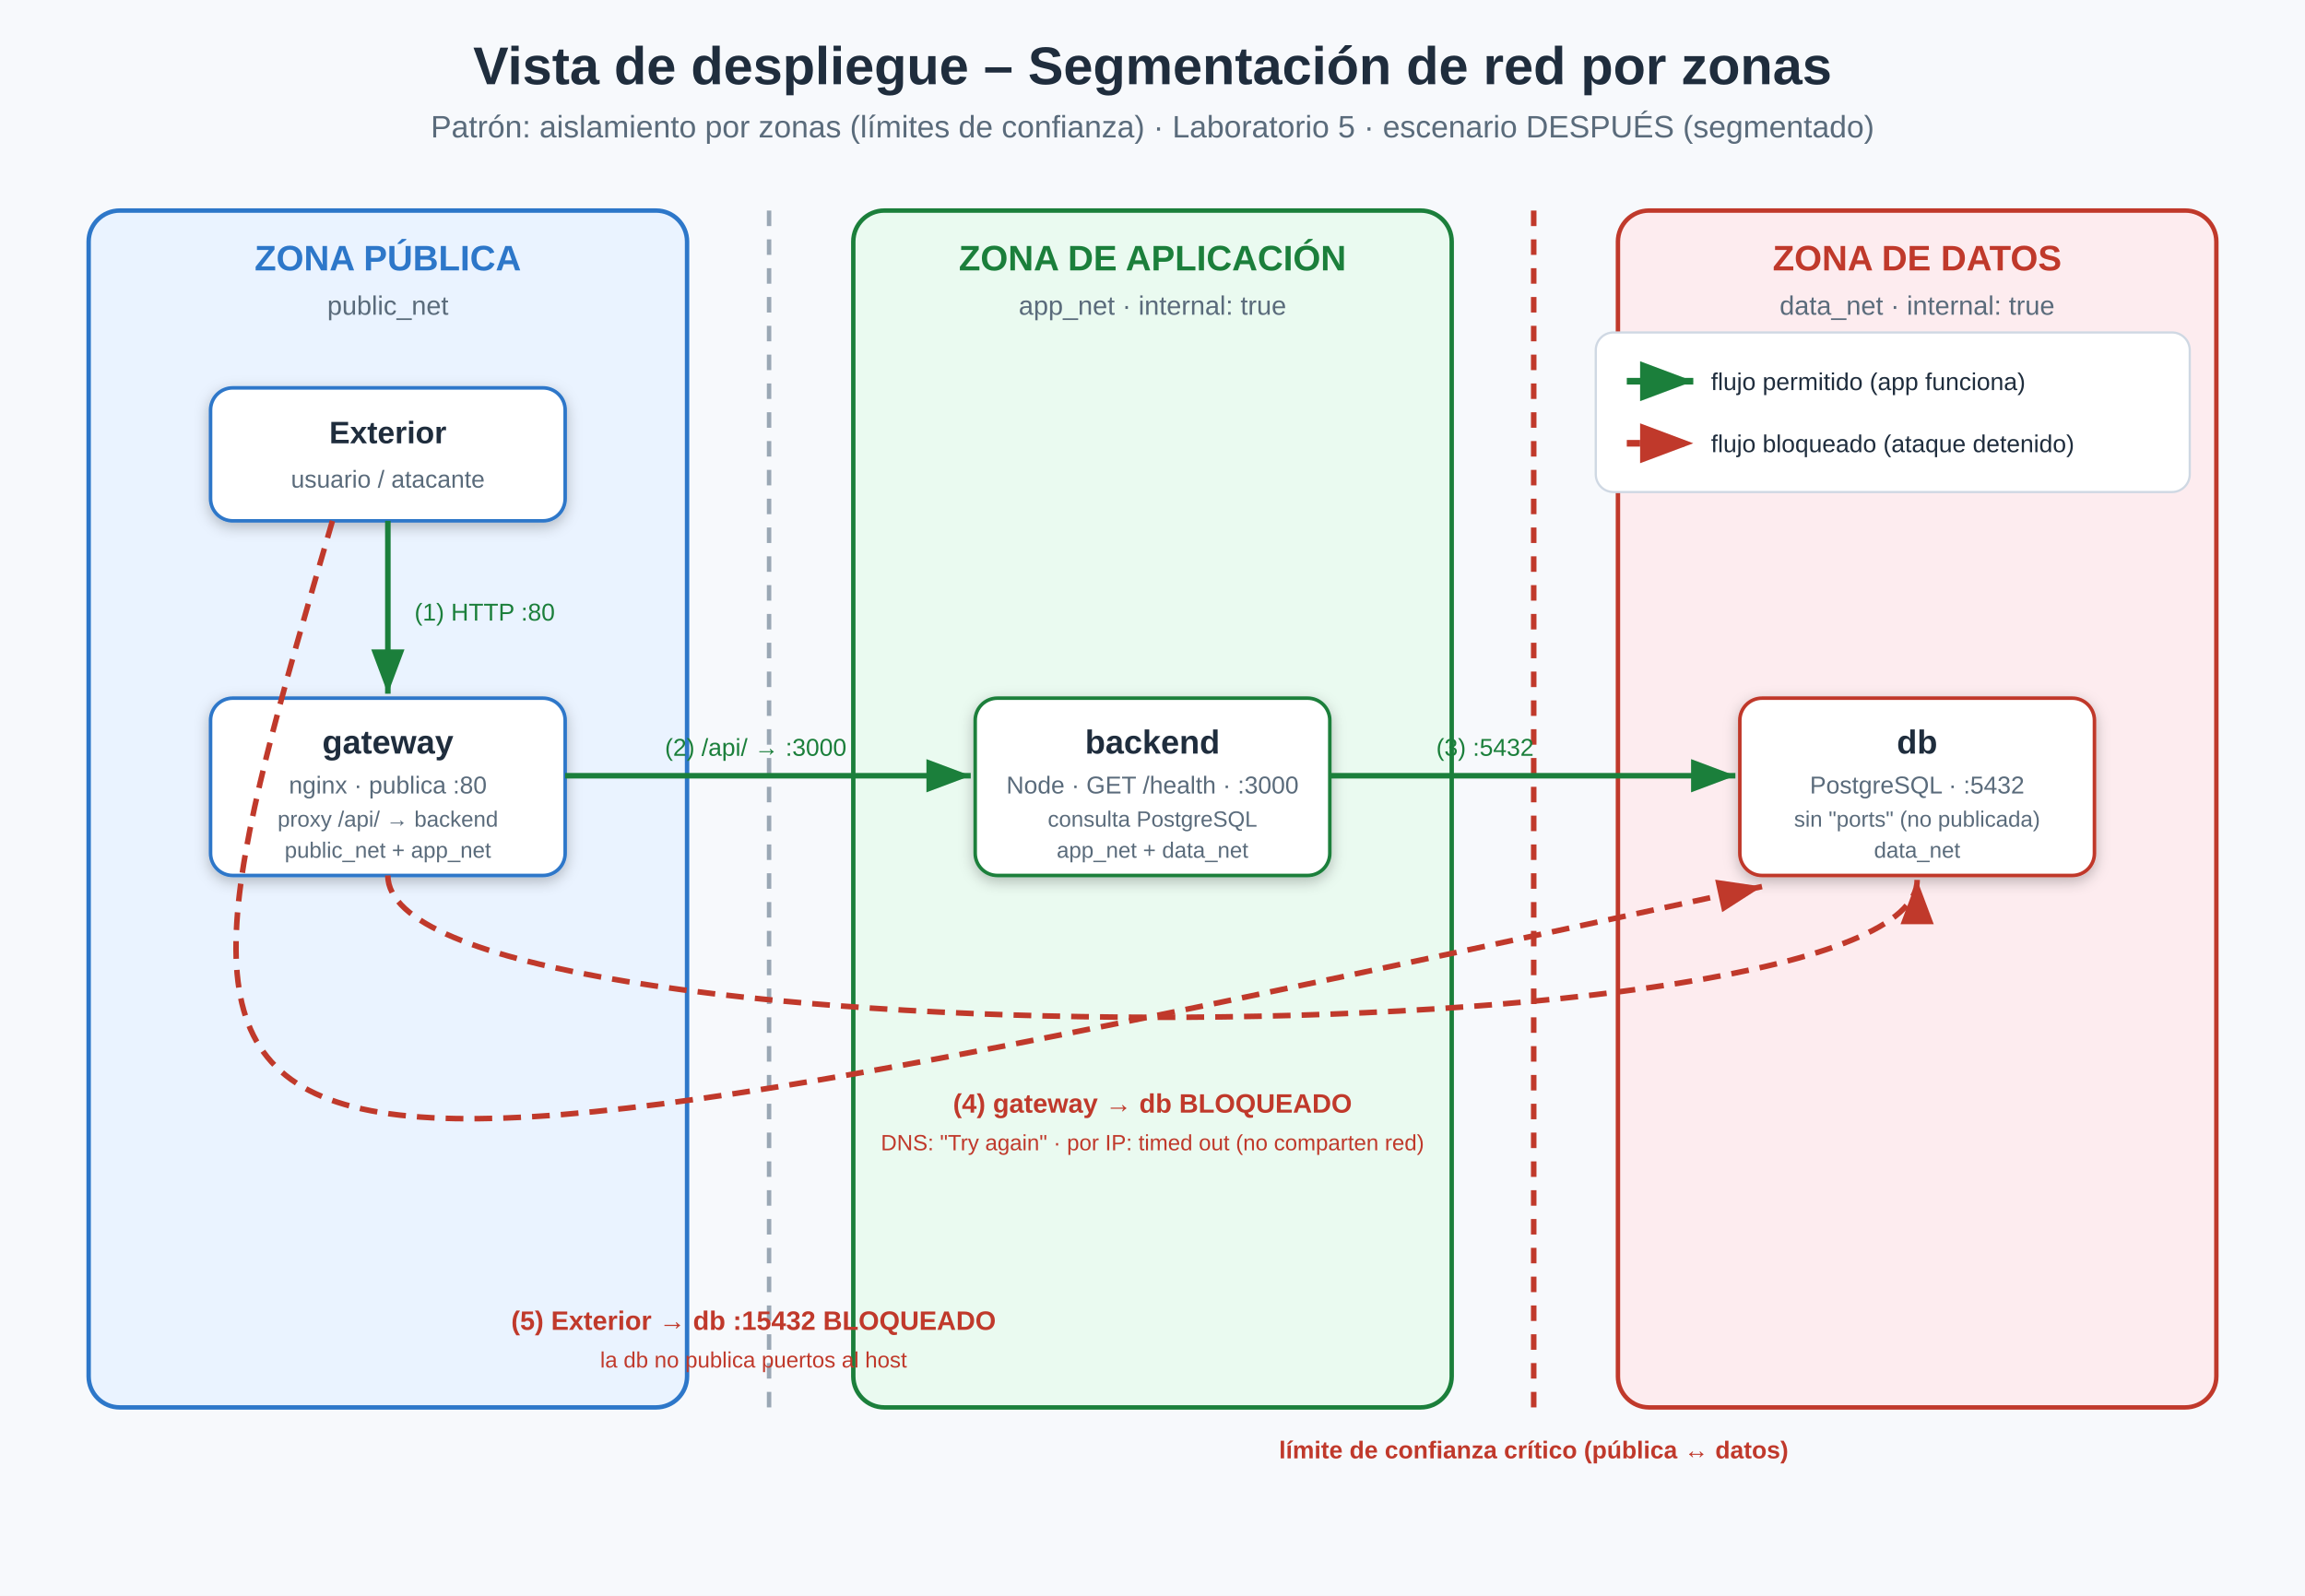
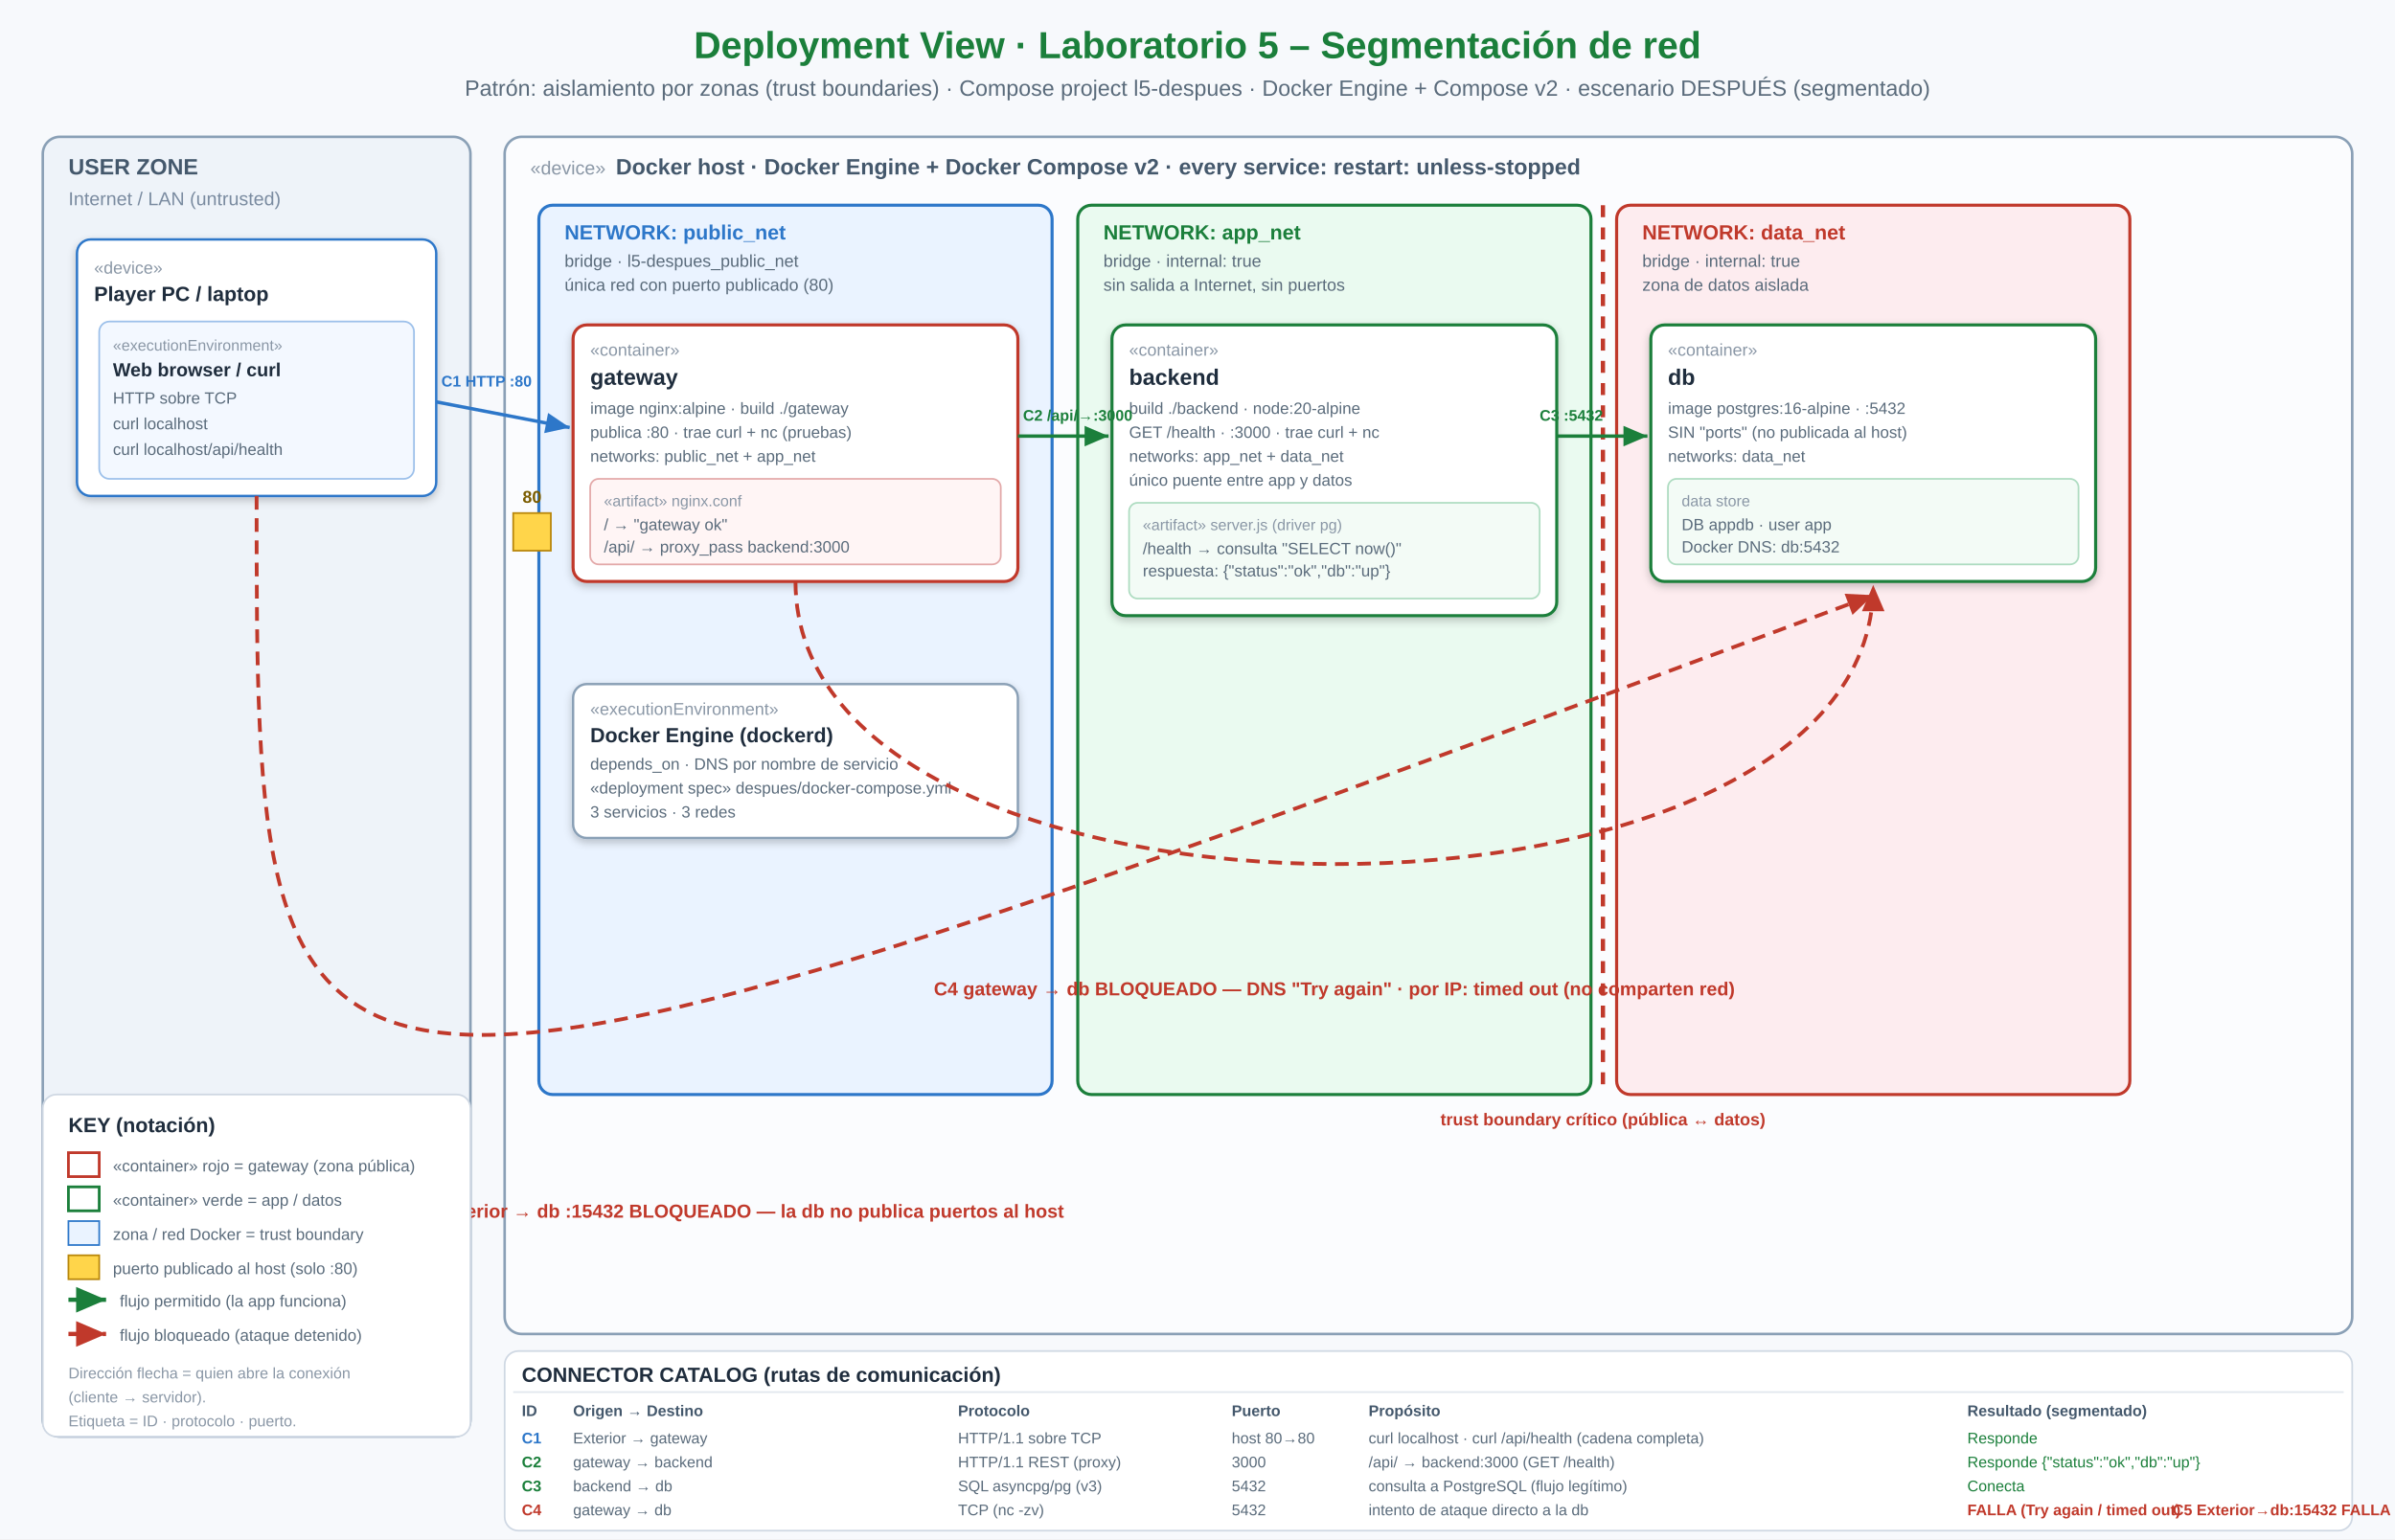
- <svg xmlns="http://www.w3.org/2000/svg" width="1040" height="720" viewBox="0 0 1040 720" font-family="Segoe UI, Arial, sans-serif">
+ <svg xmlns="http://www.w3.org/2000/svg" width="1400" height="900" viewBox="0 0 1400 900" font-family="Segoe UI, Arial, sans-serif">
  <defs>
-     <marker id="arrowGreen" markerWidth="10" markerHeight="10" refX="8" refY="3" orient="auto" markerUnits="strokeWidth">
-       <path d="M0,0 L8,3 L0,6 Z" fill="#1b7f3b" />
+     <marker id="aGreen" markerWidth="9" markerHeight="9" refX="7" refY="3" orient="auto">
+       <path d="M0,0 L7,3 L0,6 Z" fill="#1b7f3b" />
    </marker>
-     <marker id="arrowRed" markerWidth="10" markerHeight="10" refX="8" refY="3" orient="auto" markerUnits="strokeWidth">
-       <path d="M0,0 L8,3 L0,6 Z" fill="#c0392b" />
+     <marker id="aBlue" markerWidth="9" markerHeight="9" refX="7" refY="3" orient="auto">
+       <path d="M0,0 L7,3 L0,6 Z" fill="#2d77c9" />
    </marker>
-     <filter id="shadow" x="-20%" y="-20%" width="140%" height="140%">
-       <feDropShadow dx="0" dy="2" stdDeviation="3" flood-opacity="0.25" />
+     <marker id="aRed" markerWidth="9" markerHeight="9" refX="7" refY="3" orient="auto">
+       <path d="M0,0 L7,3 L0,6 Z" fill="#c0392b" />
+     </marker>
+     <filter id="sh" x="-20%" y="-20%" width="140%" height="140%">
+       <feDropShadow dx="0" dy="2" stdDeviation="2.5" flood-opacity="0.22" />
    </filter>
  </defs>
-   <rect x="0" y="0" width="1040" height="720" fill="#f7f9fc" />
-   <text x="520" y="38" text-anchor="middle" font-size="24" font-weight="700" fill="#1f2d3d">Vista de despliegue – Segmentación de red por zonas</text>
-   <text x="520" y="62" text-anchor="middle" font-size="14" fill="#5a6b7b">Patrón: aislamiento por zonas (límites de confianza) · Laboratorio 5 · escenario DESPUÉS (segmentado)</text>
-   <rect x="40" y="95" width="270" height="540" rx="14" fill="#eaf3ff" stroke="#2d77c9" stroke-width="2" />
-   <text x="175" y="122" text-anchor="middle" font-size="16" font-weight="700" fill="#2d77c9">ZONA PÚBLICA</text>
-   <text x="175" y="142" text-anchor="middle" font-size="12" fill="#5a6b7b">public_net</text>
-   <rect x="385" y="95" width="270" height="540" rx="14" fill="#eafaf0" stroke="#1b7f3b" stroke-width="2" />
-   <text x="520" y="122" text-anchor="middle" font-size="16" font-weight="700" fill="#1b7f3b">ZONA DE APLICACIÓN</text>
-   <text x="520" y="142" text-anchor="middle" font-size="12" fill="#5a6b7b">app_net · internal: true</text>
-   <rect x="730" y="95" width="270" height="540" rx="14" fill="#fdecef" stroke="#c0392b" stroke-width="2" />
-   <text x="865" y="122" text-anchor="middle" font-size="16" font-weight="700" fill="#c0392b">ZONA DE DATOS</text>
-   <text x="865" y="142" text-anchor="middle" font-size="12" fill="#5a6b7b">data_net · internal: true</text>
-   <line x1="347" y1="95" x2="347" y2="635" stroke="#9aa7b4" stroke-width="2" stroke-dasharray="7 6" />
-   <line x1="692" y1="95" x2="692" y2="635" stroke="#c0392b" stroke-width="2.5" stroke-dasharray="7 6" />
-   <text x="692" y="658" text-anchor="middle" font-size="11" fill="#c0392b" font-weight="600">límite de confianza crítico (pública ↔ datos)</text>
-   <rect x="95" y="175" width="160" height="60" rx="10" fill="#ffffff" stroke="#2d77c9" stroke-width="1.6" filter="url(#shadow)" />
-   <text x="175" y="200" text-anchor="middle" font-size="14" font-weight="700" fill="#1f2d3d">Exterior</text>
-   <text x="175" y="220" text-anchor="middle" font-size="11" fill="#5a6b7b">usuario / atacante</text>
-   <rect x="95" y="315" width="160" height="80" rx="10" fill="#ffffff" stroke="#2d77c9" stroke-width="1.6" filter="url(#shadow)" />
-   <text x="175" y="340" text-anchor="middle" font-size="15" font-weight="700" fill="#1f2d3d">gateway</text>
-   <text x="175" y="358" text-anchor="middle" font-size="11" fill="#5a6b7b">nginx · publica :80</text>
-   <text x="175" y="373" text-anchor="middle" font-size="10" fill="#5a6b7b">proxy /api/ → backend</text>
-   <text x="175" y="387" text-anchor="middle" font-size="10" fill="#5a6b7b">public_net + app_net</text>
-   <rect x="440" y="315" width="160" height="80" rx="10" fill="#ffffff" stroke="#1b7f3b" stroke-width="1.6" filter="url(#shadow)" />
-   <text x="520" y="340" text-anchor="middle" font-size="15" font-weight="700" fill="#1f2d3d">backend</text>
-   <text x="520" y="358" text-anchor="middle" font-size="11" fill="#5a6b7b">Node · GET /health · :3000</text>
-   <text x="520" y="373" text-anchor="middle" font-size="10" fill="#5a6b7b">consulta PostgreSQL</text>
-   <text x="520" y="387" text-anchor="middle" font-size="10" fill="#5a6b7b">app_net + data_net</text>
-   <rect x="785" y="315" width="160" height="80" rx="10" fill="#ffffff" stroke="#c0392b" stroke-width="1.6" filter="url(#shadow)" />
-   <text x="865" y="340" text-anchor="middle" font-size="15" font-weight="700" fill="#1f2d3d">db</text>
-   <text x="865" y="358" text-anchor="middle" font-size="11" fill="#5a6b7b">PostgreSQL · :5432</text>
-   <text x="865" y="373" text-anchor="middle" font-size="10" fill="#5a6b7b">sin "ports" (no publicada)</text>
-   <text x="865" y="387" text-anchor="middle" font-size="10" fill="#5a6b7b">data_net</text>
-   <line x1="175" y1="235" x2="175" y2="313" stroke="#1b7f3b" stroke-width="2.5" marker-end="url(#arrowGreen)" />
-   <text x="187" y="280" font-size="11" fill="#1b7f3b">(1) HTTP :80</text>
-   <line x1="255" y1="350" x2="438" y2="350" stroke="#1b7f3b" stroke-width="2.5" marker-end="url(#arrowGreen)" />
-   <text x="300" y="341" font-size="11" fill="#1b7f3b">(2) /api/ → :3000</text>
-   <line x1="600" y1="350" x2="783" y2="350" stroke="#1b7f3b" stroke-width="2.5" marker-end="url(#arrowGreen)" />
-   <text x="648" y="341" font-size="11" fill="#1b7f3b">(3) :5432</text>
-   <path d="M 175 395 C 175 480, 865 480, 865 397" fill="none" stroke="#c0392b" stroke-width="2.5" stroke-dasharray="8 5" marker-end="url(#arrowRed)" />
-   <text x="520" y="502" text-anchor="middle" font-size="12" fill="#c0392b" font-weight="700">(4) gateway → db  BLOQUEADO</text>
-   <text x="520" y="519" text-anchor="middle" font-size="10" fill="#c0392b">DNS: "Try again" · por IP: timed out (no comparten red)</text>
-   <path d="M 150 235 C 55 560, 55 560, 795 400" fill="none" stroke="#c0392b" stroke-width="2.5" stroke-dasharray="8 5" marker-end="url(#arrowRed)" />
-   <text x="340" y="600" text-anchor="middle" font-size="12" fill="#c0392b" font-weight="700">(5) Exterior → db :15432  BLOQUEADO</text>
-   <text x="340" y="617" text-anchor="middle" font-size="10" fill="#c0392b">la db no publica puertos al host</text>
-   <rect x="720" y="150" width="268" height="72" rx="8" fill="#ffffff" stroke="#cfd8e3" />
-   <line x1="734" y1="172" x2="764" y2="172" stroke="#1b7f3b" stroke-width="3" marker-end="url(#arrowGreen)" />
-   <text x="772" y="176" font-size="11" fill="#1f2d3d">flujo permitido (app funciona)</text>
-   <line x1="734" y1="200" x2="764" y2="200" stroke="#c0392b" stroke-width="3" stroke-dasharray="6 4" marker-end="url(#arrowRed)" />
-   <text x="772" y="204" font-size="11" fill="#1f2d3d">flujo bloqueado (ataque detenido)</text>
+   <rect x="0" y="0" width="1400" height="900" fill="#f7f9fc" />
+   <text x="700" y="34" text-anchor="middle" font-size="22" font-weight="700" fill="#1b7f3b">Deployment View · Laboratorio 5 – Segmentación de red</text>
+   <text x="700" y="56" text-anchor="middle" font-size="13" fill="#5a6b7b">Patrón: aislamiento por zonas (trust boundaries) · Compose project l5-despues · Docker Engine + Compose v2 · escenario DESPUÉS (segmentado)</text>
+   <rect x="25" y="80" width="250" height="760" rx="10" fill="#eef3f9" stroke="#8aa0b6" stroke-width="1.5" />
+   <text x="40" y="102" font-size="13" font-weight="700" fill="#44586c">USER ZONE</text>
+   <text x="40" y="120" font-size="11" fill="#7a8ba0">Internet / LAN (untrusted)</text>
+   <rect x="45" y="140" width="210" height="150" rx="8" fill="#ffffff" stroke="#2d77c9" stroke-width="1.4" filter="url(#sh)" />
+   <text x="55" y="160" font-size="10" fill="#8a97a6">«device»</text>
+   <text x="55" y="176" font-size="12" font-weight="700" fill="#1f2d3d">Player PC / laptop</text>
+   <rect x="58" y="188" width="184" height="92" rx="6" fill="#f3f8ff" stroke="#9cc0ea" />
+   <text x="66" y="205" font-size="9" fill="#8a97a6">«executionEnvironment»</text>
+   <text x="66" y="220" font-size="11" font-weight="600" fill="#1f2d3d">Web browser / curl</text>
+   <text x="66" y="236" font-size="9.5" fill="#5a6b7b">HTTP sobre TCP</text>
+   <text x="66" y="251" font-size="9.5" fill="#5a6b7b">curl localhost</text>
+   <text x="66" y="266" font-size="9.5" fill="#5a6b7b">curl localhost/api/health</text>
+   <rect x="295" y="80" width="1080" height="700" rx="10" fill="#fbfcfe" stroke="#8aa0b6" stroke-width="1.5" />
+   <text x="310" y="102" font-size="11" fill="#8a97a6">«device»</text>
+   <text x="360" y="102" font-size="13" font-weight="700" fill="#44586c">Docker host · Docker Engine + Docker Compose v2 · every service: restart: unless-stopped</text>
+   <rect x="315" y="120" width="300" height="520" rx="8" fill="#eaf3ff" stroke="#2d77c9" stroke-width="1.8" />
+   <text x="330" y="140" font-size="12" font-weight="700" fill="#2d77c9">NETWORK: public_net</text>
+   <text x="330" y="156" font-size="10" fill="#5a6b7b">bridge · l5-despues_public_net</text>
+   <text x="330" y="170" font-size="10" fill="#5a6b7b">única red con puerto publicado (80)</text>
+   <rect x="630" y="120" width="300" height="520" rx="8" fill="#eafaf0" stroke="#1b7f3b" stroke-width="1.8" />
+   <text x="645" y="140" font-size="12" font-weight="700" fill="#1b7f3b">NETWORK: app_net</text>
+   <text x="645" y="156" font-size="10" fill="#5a6b7b">bridge · internal: true</text>
+   <text x="645" y="170" font-size="10" fill="#5a6b7b">sin salida a Internet, sin puertos</text>
+   <rect x="945" y="120" width="300" height="520" rx="8" fill="#fdecef" stroke="#c0392b" stroke-width="1.8" />
+   <text x="960" y="140" font-size="12" font-weight="700" fill="#c0392b">NETWORK: data_net</text>
+   <text x="960" y="156" font-size="10" fill="#5a6b7b">bridge · internal: true</text>
+   <text x="960" y="170" font-size="10" fill="#5a6b7b">zona de datos aislada</text>
+   <line x1="937" y1="120" x2="937" y2="640" stroke="#c0392b" stroke-width="2.5" stroke-dasharray="7 6" />
+   <text x="937" y="658" text-anchor="middle" font-size="10" fill="#c0392b" font-weight="600">trust boundary crítico (pública ↔ datos)</text>
+   <rect x="300" y="300" width="22" height="22" fill="#ffd54a" stroke="#b8860b" />
+   <text x="311" y="294" text-anchor="middle" font-size="10" font-weight="700" fill="#7a5c00">80</text>
+   <rect x="335" y="190" width="260" height="150" rx="8" fill="#ffffff" stroke="#c0392b" stroke-width="1.8" filter="url(#sh)" />
+   <text x="345" y="208" font-size="10" fill="#8a97a6">«container»</text>
+   <text x="345" y="225" font-size="13" font-weight="700" fill="#1f2d3d">gateway</text>
+   <text x="345" y="242" font-size="9.5" fill="#5a6b7b">image nginx:alpine · build ./gateway</text>
+   <text x="345" y="256" font-size="9.5" fill="#5a6b7b">publica :80 · trae curl + nc (pruebas)</text>
+   <text x="345" y="270" font-size="9.5" fill="#5a6b7b">networks: public_net + app_net</text>
+   <rect x="345" y="280" width="240" height="50" rx="5" fill="#fff5f5" stroke="#e3a9a9" />
+   <text x="353" y="296" font-size="9" fill="#8a97a6">«artifact» nginx.conf</text>
+   <text x="353" y="310" font-size="9.5" fill="#5a6b7b">/ → "gateway ok"</text>
+   <text x="353" y="323" font-size="9.5" fill="#5a6b7b">/api/ → proxy_pass backend:3000</text>
+   <rect x="650" y="190" width="260" height="170" rx="8" fill="#ffffff" stroke="#1b7f3b" stroke-width="1.8" filter="url(#sh)" />
+   <text x="660" y="208" font-size="10" fill="#8a97a6">«container»</text>
+   <text x="660" y="225" font-size="13" font-weight="700" fill="#1f2d3d">backend</text>
+   <text x="660" y="242" font-size="9.5" fill="#5a6b7b">build ./backend · node:20-alpine</text>
+   <text x="660" y="256" font-size="9.5" fill="#5a6b7b">GET /health · :3000 · trae curl + nc</text>
+   <text x="660" y="270" font-size="9.5" fill="#5a6b7b">networks: app_net + data_net</text>
+   <text x="660" y="284" font-size="9.5" fill="#5a6b7b">único puente entre app y datos</text>
+   <rect x="660" y="294" width="240" height="56" rx="5" fill="#f3fbf6" stroke="#aedcc1" />
+   <text x="668" y="310" font-size="9" fill="#8a97a6">«artifact» server.js (driver pg)</text>
+   <text x="668" y="324" font-size="9.5" fill="#5a6b7b">/health → consulta "SELECT now()"</text>
+   <text x="668" y="337" font-size="9.5" fill="#5a6b7b">respuesta: {"status":"ok","db":"up"}</text>
+   <rect x="965" y="190" width="260" height="150" rx="8" fill="#ffffff" stroke="#1b7f3b" stroke-width="1.8" filter="url(#sh)" />
+   <text x="975" y="208" font-size="10" fill="#8a97a6">«container»</text>
+   <text x="975" y="225" font-size="13" font-weight="700" fill="#1f2d3d">db</text>
+   <text x="975" y="242" font-size="9.5" fill="#5a6b7b">image postgres:16-alpine · :5432</text>
+   <text x="975" y="256" font-size="9.5" fill="#5a6b7b">SIN "ports" (no publicada al host)</text>
+   <text x="975" y="270" font-size="9.5" fill="#5a6b7b">networks: data_net</text>
+   <rect x="975" y="280" width="240" height="50" rx="5" fill="#f3fbf6" stroke="#aedcc1" />
+   <text x="983" y="296" font-size="9" fill="#8a97a6">data store</text>
+   <text x="983" y="310" font-size="9.5" fill="#5a6b7b">DB appdb · user app</text>
+   <text x="983" y="323" font-size="9.5" fill="#5a6b7b">Docker DNS: db:5432</text>
+   <rect x="335" y="400" width="260" height="90" rx="8" fill="#ffffff" stroke="#8aa0b6" stroke-width="1.4" filter="url(#sh)" />
+   <text x="345" y="418" font-size="10" fill="#8a97a6">«executionEnvironment»</text>
+   <text x="345" y="434" font-size="12" font-weight="700" fill="#1f2d3d">Docker Engine (dockerd)</text>
+   <text x="345" y="450" font-size="9.5" fill="#5a6b7b">depends_on · DNS por nombre de servicio</text>
+   <text x="345" y="464" font-size="9.5" fill="#5a6b7b">«deployment spec» despues/docker-compose.yml</text>
+   <text x="345" y="478" font-size="9.5" fill="#5a6b7b">3 servicios · 3 redes</text>
+   <line x1="255" y1="235" x2="333" y2="250" stroke="#2d77c9" stroke-width="2" marker-end="url(#aBlue)" />
+   <text x="258" y="226" font-size="9" fill="#2d77c9" font-weight="600">C1 HTTP :80</text>
+   <line x1="595" y1="255" x2="648" y2="255" stroke="#1b7f3b" stroke-width="2" marker-end="url(#aGreen)" />
+   <text x="598" y="246" font-size="9" fill="#1b7f3b" font-weight="600">C2 /api/→:3000</text>
+   <line x1="910" y1="255" x2="963" y2="255" stroke="#1b7f3b" stroke-width="2" marker-end="url(#aGreen)" />
+   <text x="900" y="246" font-size="9" fill="#1b7f3b" font-weight="600">C3 :5432</text>
+   <path d="M 465 340 C 465 560, 1095 560, 1095 342" fill="none" stroke="#c0392b" stroke-width="2.2" stroke-dasharray="8 5" marker-end="url(#aRed)" />
+   <text x="780" y="582" text-anchor="middle" font-size="11" fill="#c0392b" font-weight="700">C4 gateway → db  BLOQUEADO — DNS "Try again" · por IP: timed out (no comparten red)</text>
+   <path d="M 150 290 C 150 700, 150 700, 1095 348" fill="none" stroke="#c0392b" stroke-width="2.2" stroke-dasharray="8 5" marker-end="url(#aRed)" />
+   <text x="430" y="712" text-anchor="middle" font-size="11" fill="#c0392b" font-weight="700">C5 Exterior → db :15432  BLOQUEADO — la db no publica puertos al host</text>
+   <rect x="25" y="640" width="250" height="200" rx="8" fill="#ffffff" stroke="#cfd8e3" />
+   <text x="40" y="662" font-size="12" font-weight="700" fill="#1f2d3d">KEY (notación)</text>
+   <rect x="40" y="674" width="18" height="14" fill="#ffffff" stroke="#c0392b" stroke-width="1.6" />
+   <text x="66" y="685" font-size="9.5" fill="#5a6b7b">«container» rojo = gateway (zona pública)</text>
+   <rect x="40" y="694" width="18" height="14" fill="#ffffff" stroke="#1b7f3b" stroke-width="1.6" />
+   <text x="66" y="705" font-size="9.5" fill="#5a6b7b">«container» verde = app / datos</text>
+   <rect x="40" y="714" width="18" height="14" fill="#eaf3ff" stroke="#2d77c9" />
+   <text x="66" y="725" font-size="9.5" fill="#5a6b7b">zona / red Docker = trust boundary</text>
+   <rect x="40" y="734" width="18" height="14" fill="#ffd54a" stroke="#b8860b" />
+   <text x="66" y="745" font-size="9.5" fill="#5a6b7b">puerto publicado al host (solo :80)</text>
+   <line x1="40" y1="760" x2="62" y2="760" stroke="#1b7f3b" stroke-width="2.5" marker-end="url(#aGreen)" />
+   <text x="70" y="764" font-size="9.5" fill="#5a6b7b">flujo permitido (la app funciona)</text>
+   <line x1="40" y1="780" x2="62" y2="780" stroke="#c0392b" stroke-width="2.5" stroke-dasharray="6 4" marker-end="url(#aRed)" />
+   <text x="70" y="784" font-size="9.5" fill="#5a6b7b">flujo bloqueado (ataque detenido)</text>
+   <text x="40" y="806" font-size="9" fill="#8a97a6">Dirección flecha = quien abre la conexión</text>
+   <text x="40" y="820" font-size="9" fill="#8a97a6">(cliente → servidor).</text>
+   <text x="40" y="834" font-size="9" fill="#8a97a6">Etiqueta = ID · protocolo · puerto.</text>
+   <rect x="295" y="790" width="1080" height="105" rx="8" fill="#ffffff" stroke="#cfd8e3" />
+   <text x="305" y="808" font-size="12" font-weight="700" fill="#1f2d3d">CONNECTOR CATALOG (rutas de comunicación)</text>
+   <line x1="300" y1="814" x2="1370" y2="814" stroke="#e1e7ee" />
+   <text x="305" y="828" font-size="9" font-weight="700" fill="#44586c">ID</text>
+   <text x="335" y="828" font-size="9" font-weight="700" fill="#44586c">Origen → Destino</text>
+   <text x="560" y="828" font-size="9" font-weight="700" fill="#44586c">Protocolo</text>
+   <text x="720" y="828" font-size="9" font-weight="700" fill="#44586c">Puerto</text>
+   <text x="800" y="828" font-size="9" font-weight="700" fill="#44586c">Propósito</text>
+   <text x="1150" y="828" font-size="9" font-weight="700" fill="#44586c">Resultado (segmentado)</text>
+   <text x="305" y="844" font-size="9" fill="#2d77c9" font-weight="700">C1</text>
+   <text x="335" y="844" font-size="9" fill="#5a6b7b">Exterior → gateway</text>
+   <text x="560" y="844" font-size="9" fill="#5a6b7b">HTTP/1.1 sobre TCP</text>
+   <text x="720" y="844" font-size="9" fill="#5a6b7b">host 80→80</text>
+   <text x="800" y="844" font-size="9" fill="#5a6b7b">curl localhost · curl /api/health (cadena completa)</text>
+   <text x="1150" y="844" font-size="9" fill="#1b7f3b">Responde</text>
+   <text x="305" y="858" font-size="9" fill="#1b7f3b" font-weight="700">C2</text>
+   <text x="335" y="858" font-size="9" fill="#5a6b7b">gateway → backend</text>
+   <text x="560" y="858" font-size="9" fill="#5a6b7b">HTTP/1.1 REST (proxy)</text>
+   <text x="720" y="858" font-size="9" fill="#5a6b7b">3000</text>
+   <text x="800" y="858" font-size="9" fill="#5a6b7b">/api/ → backend:3000 (GET /health)</text>
+   <text x="1150" y="858" font-size="9" fill="#1b7f3b">Responde {"status":"ok","db":"up"}</text>
+   <text x="305" y="872" font-size="9" fill="#1b7f3b" font-weight="700">C3</text>
+   <text x="335" y="872" font-size="9" fill="#5a6b7b">backend → db</text>
+   <text x="560" y="872" font-size="9" fill="#5a6b7b">SQL asyncpg/pg (v3)</text>
+   <text x="720" y="872" font-size="9" fill="#5a6b7b">5432</text>
+   <text x="800" y="872" font-size="9" fill="#5a6b7b">consulta a PostgreSQL (flujo legítimo)</text>
+   <text x="1150" y="872" font-size="9" fill="#1b7f3b">Conecta</text>
+   <text x="305" y="886" font-size="9" fill="#c0392b" font-weight="700">C4</text>
+   <text x="335" y="886" font-size="9" fill="#5a6b7b">gateway → db</text>
+   <text x="560" y="886" font-size="9" fill="#5a6b7b">TCP (nc -zv)</text>
+   <text x="720" y="886" font-size="9" fill="#5a6b7b">5432</text>
+   <text x="800" y="886" font-size="9" fill="#5a6b7b">intento de ataque directo a la db</text>
+   <text x="1150" y="886" font-size="9" fill="#c0392b" font-weight="700">FALLA (Try again / timed out)</text>
+   <text x="1270" y="886" font-size="9" fill="#c0392b" font-weight="700">C5 Exterior→db:15432 FALLA</text>
</svg>
